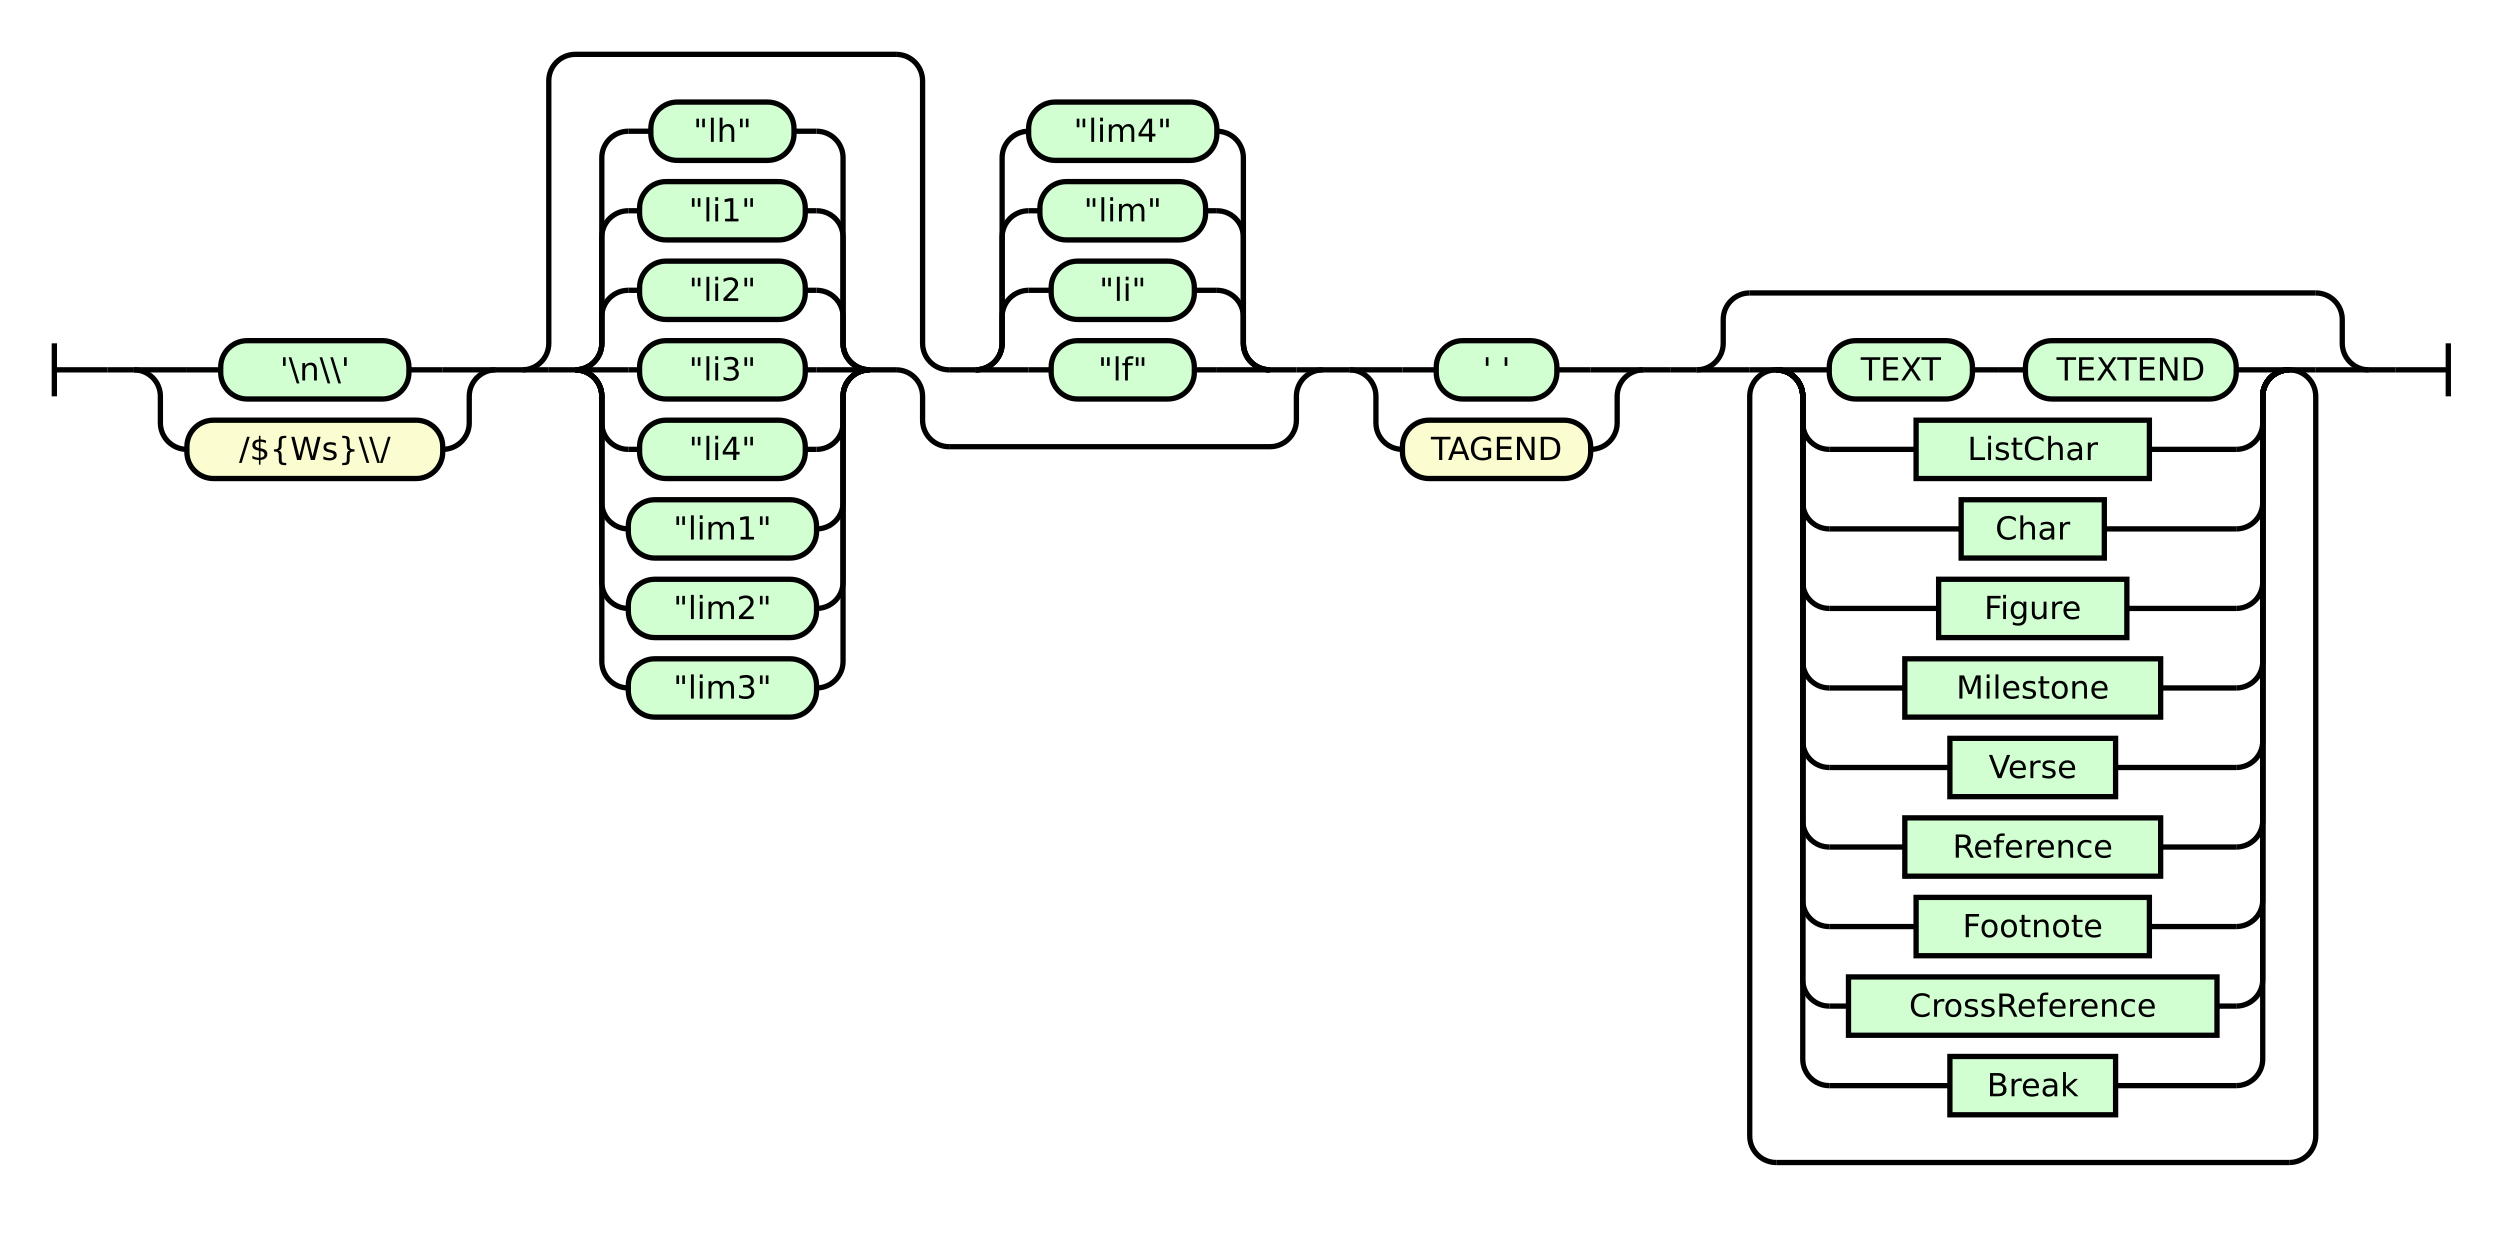
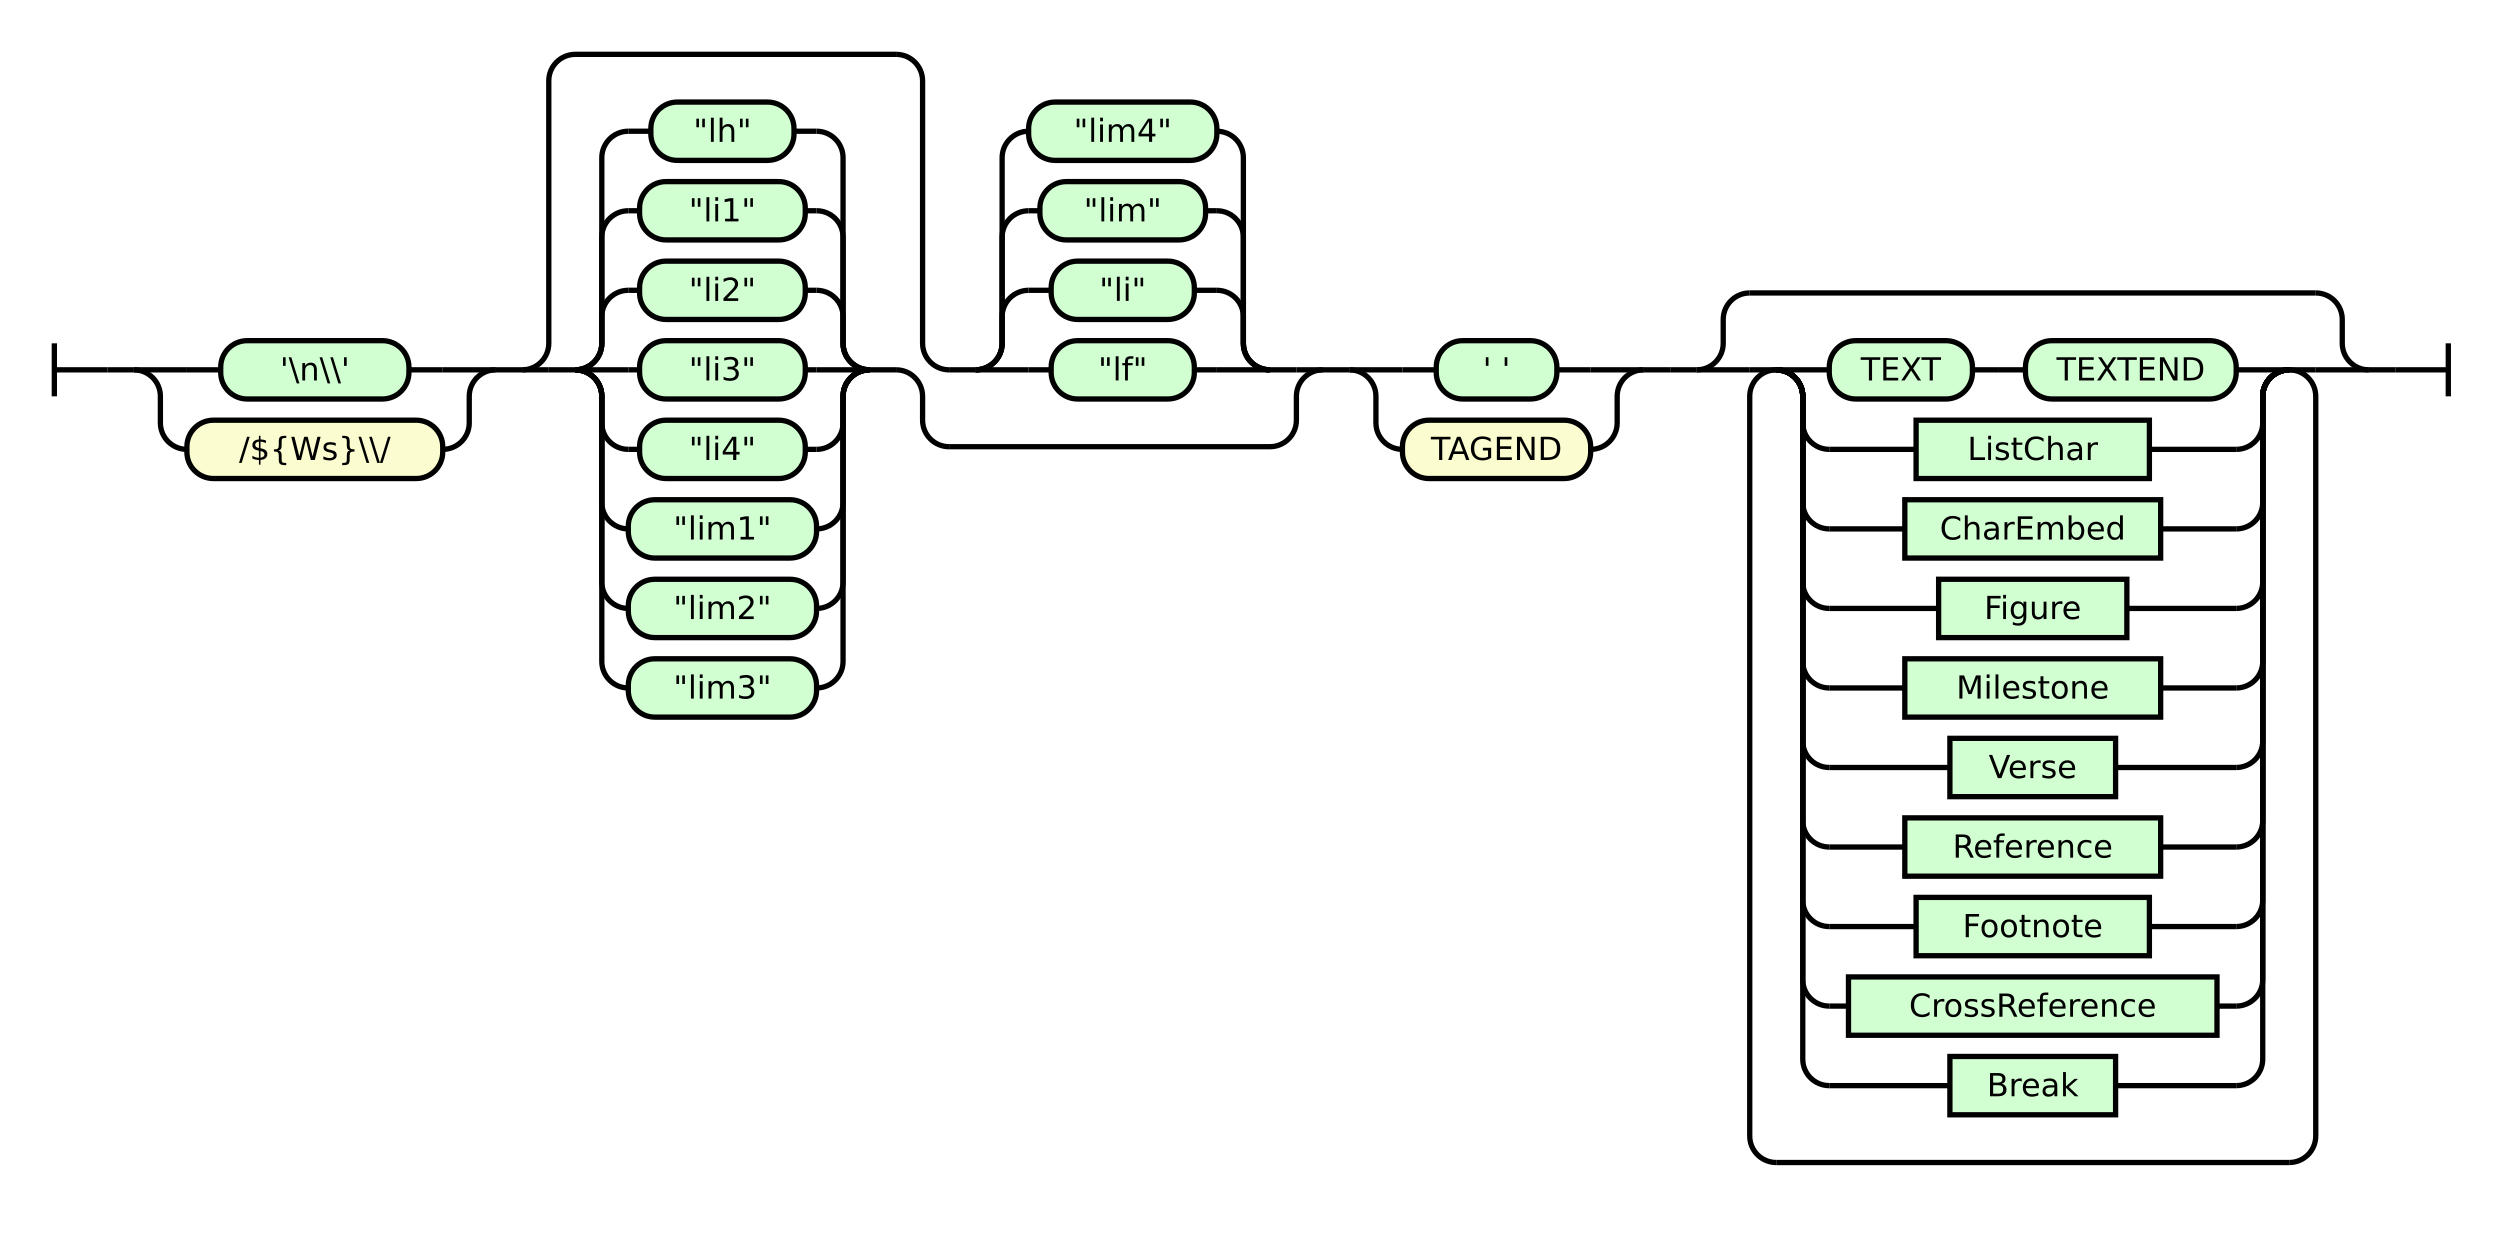
<svg xmlns="http://www.w3.org/2000/svg" class="railroad-diagram" height="468" viewBox="0 0 943.0 468" width="943.0">
  <g transform="translate(.5 .5)">
    <style>/*  */

    svg.railroad-diagram {
        background-color: hsl(30,20%,95%);
    }
    svg.railroad-diagram path {
        stroke-width: 2;
        stroke: black;
        fill: none;
    }
    svg.railroad-diagram text {
        font-size: 12px;
        text-anchor: middle;
        font-family: DejaVu Sans;
    }
    svg.railroad-diagram text.label {
        text-anchor:start;
    }
    svg.railroad-diagram text.comment {
        font-family: DejaVu Sans;
        font-size: 14px;
    }
    svg.railroad-diagram rect{
        stroke-width: 2;
        stroke: black;
        fill: rgb(210, 255, 210);
    }
    svg.railroad-diagram rect.group-box {
        stroke: gray;
        stroke-dasharray: 10 5;
        fill: none;
    }
    .terminal {
        font-family: DejaVu Sans;
    }
    svg.railroad-diagram g.altterminal rect {
        fill: rgb(251, 252, 207)
    }

/*  */
</style>
    <g>
      <path d="M 20 129 v 20 m 0 -10 h 20" />
    </g>
    <path d="M 40 139 h 10" />
    <g>
      <path d="M 50 139 h 0.0" />
      <path d="M 893.0 139 h 0.0" />
      <g>
        <path d="M 50.0 139 h 0.0" />
        <path d="M 186.5 139 h 0.0" />
        <path d="M 50.0 139 h 20" />
        <g class="terminal ">
          <path d="M 70.0 139 h 12.75" />
          <path d="M 153.75 139 h 12.75" />
          <rect height="22" rx="10" ry="10" width="71.0" x="82.75" y="128" />
          <text x="118.25" y="143">'\n\\'</text>
        </g>
        <path d="M 166.5 139 h 20" />
        <path d="M 50.0 139 a 10 10 0 0 1 10 10 v 10 a 10 10 0 0 0 10 10" />
        <g class="terminal altterminal">
          <path d="M 70.0 169 h 0.0" />
          <path d="M 166.5 169 h 0.0" />
          <rect height="22" rx="10" ry="10" width="96.5" x="70.0" y="158" />
          <text x="118.25" y="173">/${Ws}\\/</text>
        </g>
        <path d="M 166.5 169 a 10 10 0 0 0 10 -10 v -10 a 10 10 0 0 1 10 -10" />
      </g>
      <path d="M 186.5 139 h 10" />
      <g>
        <path d="M 196.5 139 h 0.0" />
        <path d="M 498.5 139 h 0.0" />
        <path d="M 196.5 139 a 10 10 0 0 0 10 -10 v -99 a 10 10 0 0 1 10 -10 h 121.0" />
        <path d="M 357.5 168 h 121.0 a 10 10 0 0 0 10 -10 v -9 a 10 10 0 0 1 10 -10" />
        <path d="M 196.5 139 h 10" />
        <g>
          <path d="M 206.5 139 h 10.0" />
          <path d="M 327.5 139 h 10.0" />
          <path d="M 216.5 139 a 10 10 0 0 0 10 -10 v -10 a 10 10 0 0 1 10 -10" />
          <g class="terminal ">
            <path d="M 236.5 109 h 4.25" />
            <path d="M 303.25 109 h 4.25" />
            <rect height="22" rx="10" ry="10" width="62.5" x="240.75" y="98" />
            <text x="272.0" y="113">"li2"</text>
          </g>
          <path d="M 307.5 109 a 10 10 0 0 1 10 10 v 10 a 10 10 0 0 0 10 10" />
          <path d="M 216.5 139 a 10 10 0 0 0 10 -10 v -40 a 10 10 0 0 1 10 -10" />
          <g class="terminal ">
            <path d="M 236.5 79 h 4.25" />
            <path d="M 303.25 79 h 4.25" />
            <rect height="22" rx="10" ry="10" width="62.5" x="240.75" y="68" />
            <text x="272.0" y="83">"li1"</text>
          </g>
          <path d="M 307.5 79 a 10 10 0 0 1 10 10 v 40 a 10 10 0 0 0 10 10" />
          <path d="M 216.5 139 a 10 10 0 0 0 10 -10 v -70 a 10 10 0 0 1 10 -10" />
          <g class="terminal ">
            <path d="M 236.5 49 h 8.5" />
            <path d="M 299.0 49 h 8.5" />
            <rect height="22" rx="10" ry="10" width="54.0" x="245.0" y="38" />
            <text x="272.0" y="53">"lh"</text>
          </g>
          <path d="M 307.5 49 a 10 10 0 0 1 10 10 v 70 a 10 10 0 0 0 10 10" />
          <path d="M 216.5 139 h 20" />
          <g class="terminal ">
            <path d="M 236.5 139 h 4.25" />
            <path d="M 303.25 139 h 4.25" />
            <rect height="22" rx="10" ry="10" width="62.5" x="240.75" y="128" />
            <text x="272.0" y="143">"li3"</text>
          </g>
          <path d="M 307.5 139 h 20" />
          <path d="M 216.5 139 a 10 10 0 0 1 10 10 v 10 a 10 10 0 0 0 10 10" />
          <g class="terminal ">
            <path d="M 236.5 169 h 4.25" />
            <path d="M 303.25 169 h 4.25" />
            <rect height="22" rx="10" ry="10" width="62.5" x="240.75" y="158" />
            <text x="272.0" y="173">"li4"</text>
          </g>
          <path d="M 307.5 169 a 10 10 0 0 0 10 -10 v -10 a 10 10 0 0 1 10 -10" />
          <path d="M 216.5 139 a 10 10 0 0 1 10 10 v 40 a 10 10 0 0 0 10 10" />
          <g class="terminal ">
            <path d="M 236.5 199 h 0.0" />
            <path d="M 307.5 199 h 0.0" />
            <rect height="22" rx="10" ry="10" width="71.0" x="236.5" y="188" />
            <text x="272.0" y="203">"lim1"</text>
          </g>
          <path d="M 307.5 199 a 10 10 0 0 0 10 -10 v -40 a 10 10 0 0 1 10 -10" />
          <path d="M 216.5 139 a 10 10 0 0 1 10 10 v 70 a 10 10 0 0 0 10 10" />
          <g class="terminal ">
            <path d="M 236.5 229 h 0.0" />
            <path d="M 307.5 229 h 0.0" />
            <rect height="22" rx="10" ry="10" width="71.0" x="236.5" y="218" />
            <text x="272.0" y="233">"lim2"</text>
          </g>
          <path d="M 307.5 229 a 10 10 0 0 0 10 -10 v -70 a 10 10 0 0 1 10 -10" />
          <path d="M 216.5 139 a 10 10 0 0 1 10 10 v 100 a 10 10 0 0 0 10 10" />
          <g class="terminal ">
            <path d="M 236.5 259 h 0.0" />
            <path d="M 307.5 259 h 0.0" />
            <rect height="22" rx="10" ry="10" width="71.0" x="236.5" y="248" />
            <text x="272.0" y="263">"lim3"</text>
          </g>
          <path d="M 307.5 259 a 10 10 0 0 0 10 -10 v -100 a 10 10 0 0 1 10 -10" />
        </g>
        <path d="M 337.5 139 a 10 10 0 0 1 10 10 v 9 a 10 10 0 0 0 10 10" />
        <path d="M 337.5 20 a 10 10 0 0 1 10 10 v 99 a 10 10 0 0 0 10 10" />
        <g>
          <path d="M 357.5 139 h 10.0" />
          <path d="M 478.5 139 h 10.0" />
          <path d="M 367.5 139 a 10 10 0 0 0 10 -10 v -10 a 10 10 0 0 1 10 -10" />
          <g class="terminal ">
            <path d="M 387.5 109 h 8.5" />
            <path d="M 450.0 109 h 8.5" />
            <rect height="22" rx="10" ry="10" width="54.0" x="396.0" y="98" />
            <text x="423.0" y="113">"li"</text>
          </g>
          <path d="M 458.5 109 a 10 10 0 0 1 10 10 v 10 a 10 10 0 0 0 10 10" />
          <path d="M 367.5 139 a 10 10 0 0 0 10 -10 v -40 a 10 10 0 0 1 10 -10" />
          <g class="terminal ">
            <path d="M 387.5 79 h 4.25" />
            <path d="M 454.25 79 h 4.25" />
            <rect height="22" rx="10" ry="10" width="62.5" x="391.75" y="68" />
            <text x="423.0" y="83">"lim"</text>
          </g>
          <path d="M 458.5 79 a 10 10 0 0 1 10 10 v 40 a 10 10 0 0 0 10 10" />
          <path d="M 367.5 139 a 10 10 0 0 0 10 -10 v -70 a 10 10 0 0 1 10 -10" />
          <g class="terminal ">
            <path d="M 387.5 49 h 0.0" />
            <path d="M 458.5 49 h 0.0" />
            <rect height="22" rx="10" ry="10" width="71.0" x="387.5" y="38" />
            <text x="423.0" y="53">"lim4"</text>
          </g>
          <path d="M 458.5 49 a 10 10 0 0 1 10 10 v 70 a 10 10 0 0 0 10 10" />
          <path d="M 367.5 139 h 20" />
          <g class="terminal ">
            <path d="M 387.5 139 h 8.5" />
            <path d="M 450.0 139 h 8.5" />
            <rect height="22" rx="10" ry="10" width="54.0" x="396.0" y="128" />
            <text x="423.0" y="143">"lf"</text>
          </g>
          <path d="M 458.5 139 h 20" />
        </g>
        <path d="M 488.5 139 h 10" />
      </g>
      <path d="M 498.5 139 h 10" />
      <g>
        <path d="M 508.5 139 h 0.0" />
        <path d="M 619.5 139 h 0.0" />
        <path d="M 508.5 139 h 20" />
        <g class="terminal ">
          <path d="M 528.5 139 h 12.75" />
          <path d="M 586.75 139 h 12.75" />
          <rect height="22" rx="10" ry="10" width="45.5" x="541.25" y="128" />
          <text x="564.0" y="143">' '</text>
        </g>
        <path d="M 599.5 139 h 20" />
        <path d="M 508.5 139 a 10 10 0 0 1 10 10 v 10 a 10 10 0 0 0 10 10" />
        <g class="terminal altterminal">
          <path d="M 528.5 169 h 0.0" />
          <path d="M 599.5 169 h 0.0" />
          <rect height="22" rx="10" ry="10" width="71.0" x="528.5" y="158" />
          <text x="564.0" y="173">TAGEND</text>
        </g>
        <path d="M 599.5 169 a 10 10 0 0 0 10 -10 v -10 a 10 10 0 0 1 10 -10" />
      </g>
      <path d="M 619.5 139 h 10" />
      <path d="M 629.5 139 h 10" />
      <g>
        <path d="M 639.5 139 h 0.0" />
        <path d="M 893.0 139 h 0.0" />
        <path d="M 639.5 139 a 10 10 0 0 0 10 -10 v -9 a 10 10 0 0 1 10 -10" />
        <g>
          <path d="M 659.5 110 h 213.5" />
        </g>
        <path d="M 873.0 110 a 10 10 0 0 1 10 10 v 9 a 10 10 0 0 0 10 10" />
        <path d="M 639.5 139 h 20" />
        <g>
          <path d="M 659.5 139 h 0.0" />
          <path d="M 873.0 139 h 0.0" />
          <path d="M 659.5 139 h 10" />
          <g>
            <path d="M 669.5 139 h 0.0" />
            <path d="M 863.0 139 h 0.0" />
            <path d="M 669.5 139 h 20" />
            <g>
              <path d="M 689.5 139 h 0.0" />
              <path d="M 843.0 139 h 0.0" />
              <g class="terminal ">
                <path d="M 689.5 139 h 0.0" />
                <path d="M 743.5 139 h 0.0" />
                <rect height="22" rx="10" ry="10" width="54.0" x="689.5" y="128" />
                <text x="716.5" y="143">TEXT</text>
              </g>
              <path d="M 743.5 139 h 10" />
              <path d="M 753.5 139 h 10" />
              <g class="terminal ">
                <path d="M 763.5 139 h 0.0" />
                <path d="M 843.0 139 h 0.0" />
                <rect height="22" rx="10" ry="10" width="79.5" x="763.5" y="128" />
                <text x="803.25" y="143">TEXTEND</text>
              </g>
            </g>
            <path d="M 843.0 139 h 20" />
            <path d="M 669.5 139 a 10 10 0 0 1 10 10 v 10 a 10 10 0 0 0 10 10" />
            <g class="non-terminal ">
              <path d="M 689.5 169 h 32.75" />
              <path d="M 810.25 169 h 32.75" />
              <rect height="22" width="88.0" x="722.25" y="158" />
              <text x="766.25" y="173">ListChar</text>
            </g>
            <path d="M 843.0 169 a 10 10 0 0 0 10 -10 v -10 a 10 10 0 0 1 10 -10" />
            <path d="M 669.5 139 a 10 10 0 0 1 10 10 v 40 a 10 10 0 0 0 10 10" />
            <g class="non-terminal ">
-               <path d="M 689.5 199 h 49.75" />
-               <path d="M 793.25 199 h 49.75" />
-               <rect height="22" width="54.0" x="739.25" y="188" />
-               <text x="766.25" y="203">Char</text>
+               <path d="M 689.5 199 h 28.5" />
+               <path d="M 814.5 199 h 28.5" />
+               <rect height="22" width="96.5" x="718.0" y="188" />
+               <text x="766.25" y="203">CharEmbed</text>
            </g>
            <path d="M 843.0 199 a 10 10 0 0 0 10 -10 v -40 a 10 10 0 0 1 10 -10" />
            <path d="M 669.5 139 a 10 10 0 0 1 10 10 v 70 a 10 10 0 0 0 10 10" />
            <g class="non-terminal ">
              <path d="M 689.5 229 h 41.25" />
              <path d="M 801.75 229 h 41.25" />
              <rect height="22" width="71.0" x="730.75" y="218" />
              <text x="766.25" y="233">Figure</text>
            </g>
            <path d="M 843.0 229 a 10 10 0 0 0 10 -10 v -70 a 10 10 0 0 1 10 -10" />
            <path d="M 669.5 139 a 10 10 0 0 1 10 10 v 100 a 10 10 0 0 0 10 10" />
            <g class="non-terminal ">
              <path d="M 689.5 259 h 28.5" />
              <path d="M 814.5 259 h 28.5" />
              <rect height="22" width="96.5" x="718.0" y="248" />
              <text x="766.25" y="263">Milestone</text>
            </g>
            <path d="M 843.0 259 a 10 10 0 0 0 10 -10 v -100 a 10 10 0 0 1 10 -10" />
            <path d="M 669.5 139 a 10 10 0 0 1 10 10 v 130 a 10 10 0 0 0 10 10" />
            <g class="non-terminal ">
              <path d="M 689.5 289 h 45.5" />
              <path d="M 797.5 289 h 45.5" />
              <rect height="22" width="62.5" x="735.0" y="278" />
              <text x="766.25" y="293">Verse</text>
            </g>
            <path d="M 843.0 289 a 10 10 0 0 0 10 -10 v -130 a 10 10 0 0 1 10 -10" />
            <path d="M 669.5 139 a 10 10 0 0 1 10 10 v 160 a 10 10 0 0 0 10 10" />
            <g class="non-terminal ">
              <path d="M 689.5 319 h 28.5" />
              <path d="M 814.5 319 h 28.5" />
              <rect height="22" width="96.5" x="718.0" y="308" />
              <text x="766.25" y="323">Reference</text>
            </g>
            <path d="M 843.0 319 a 10 10 0 0 0 10 -10 v -160 a 10 10 0 0 1 10 -10" />
            <path d="M 669.5 139 a 10 10 0 0 1 10 10 v 190 a 10 10 0 0 0 10 10" />
            <g class="non-terminal ">
              <path d="M 689.5 349 h 32.75" />
              <path d="M 810.25 349 h 32.75" />
              <rect height="22" width="88.0" x="722.25" y="338" />
              <text x="766.25" y="353">Footnote</text>
            </g>
            <path d="M 843.0 349 a 10 10 0 0 0 10 -10 v -190 a 10 10 0 0 1 10 -10" />
            <path d="M 669.5 139 a 10 10 0 0 1 10 10 v 220 a 10 10 0 0 0 10 10" />
            <g class="non-terminal ">
              <path d="M 689.5 379 h 7.25" />
              <path d="M 835.75 379 h 7.25" />
              <rect height="22" width="139.0" x="696.75" y="368" />
              <text x="766.25" y="383">CrossReference</text>
            </g>
            <path d="M 843.0 379 a 10 10 0 0 0 10 -10 v -220 a 10 10 0 0 1 10 -10" />
            <path d="M 669.5 139 a 10 10 0 0 1 10 10 v 250 a 10 10 0 0 0 10 10" />
            <g class="non-terminal ">
              <path d="M 689.5 409 h 45.5" />
              <path d="M 797.5 409 h 45.5" />
              <rect height="22" width="62.5" x="735.0" y="398" />
              <text x="766.25" y="413">Break</text>
            </g>
            <path d="M 843.0 409 a 10 10 0 0 0 10 -10 v -250 a 10 10 0 0 1 10 -10" />
          </g>
          <path d="M 863.0 139 h 10" />
          <path d="M 669.5 139 a 10 10 0 0 0 -10 10 v 279 a 10 10 0 0 0 10 10" />
          <g>
            <path d="M 669.5 438 h 193.5" />
          </g>
          <path d="M 863.0 438 a 10 10 0 0 0 10 -10 v -279 a 10 10 0 0 0 -10 -10" />
        </g>
        <path d="M 873.0 139 h 20" />
      </g>
    </g>
    <path d="M 893.0 139 h 10" />
    <path d="M 903.0 139 h 20 m 0 -10 v 20" />
  </g>
</svg>
